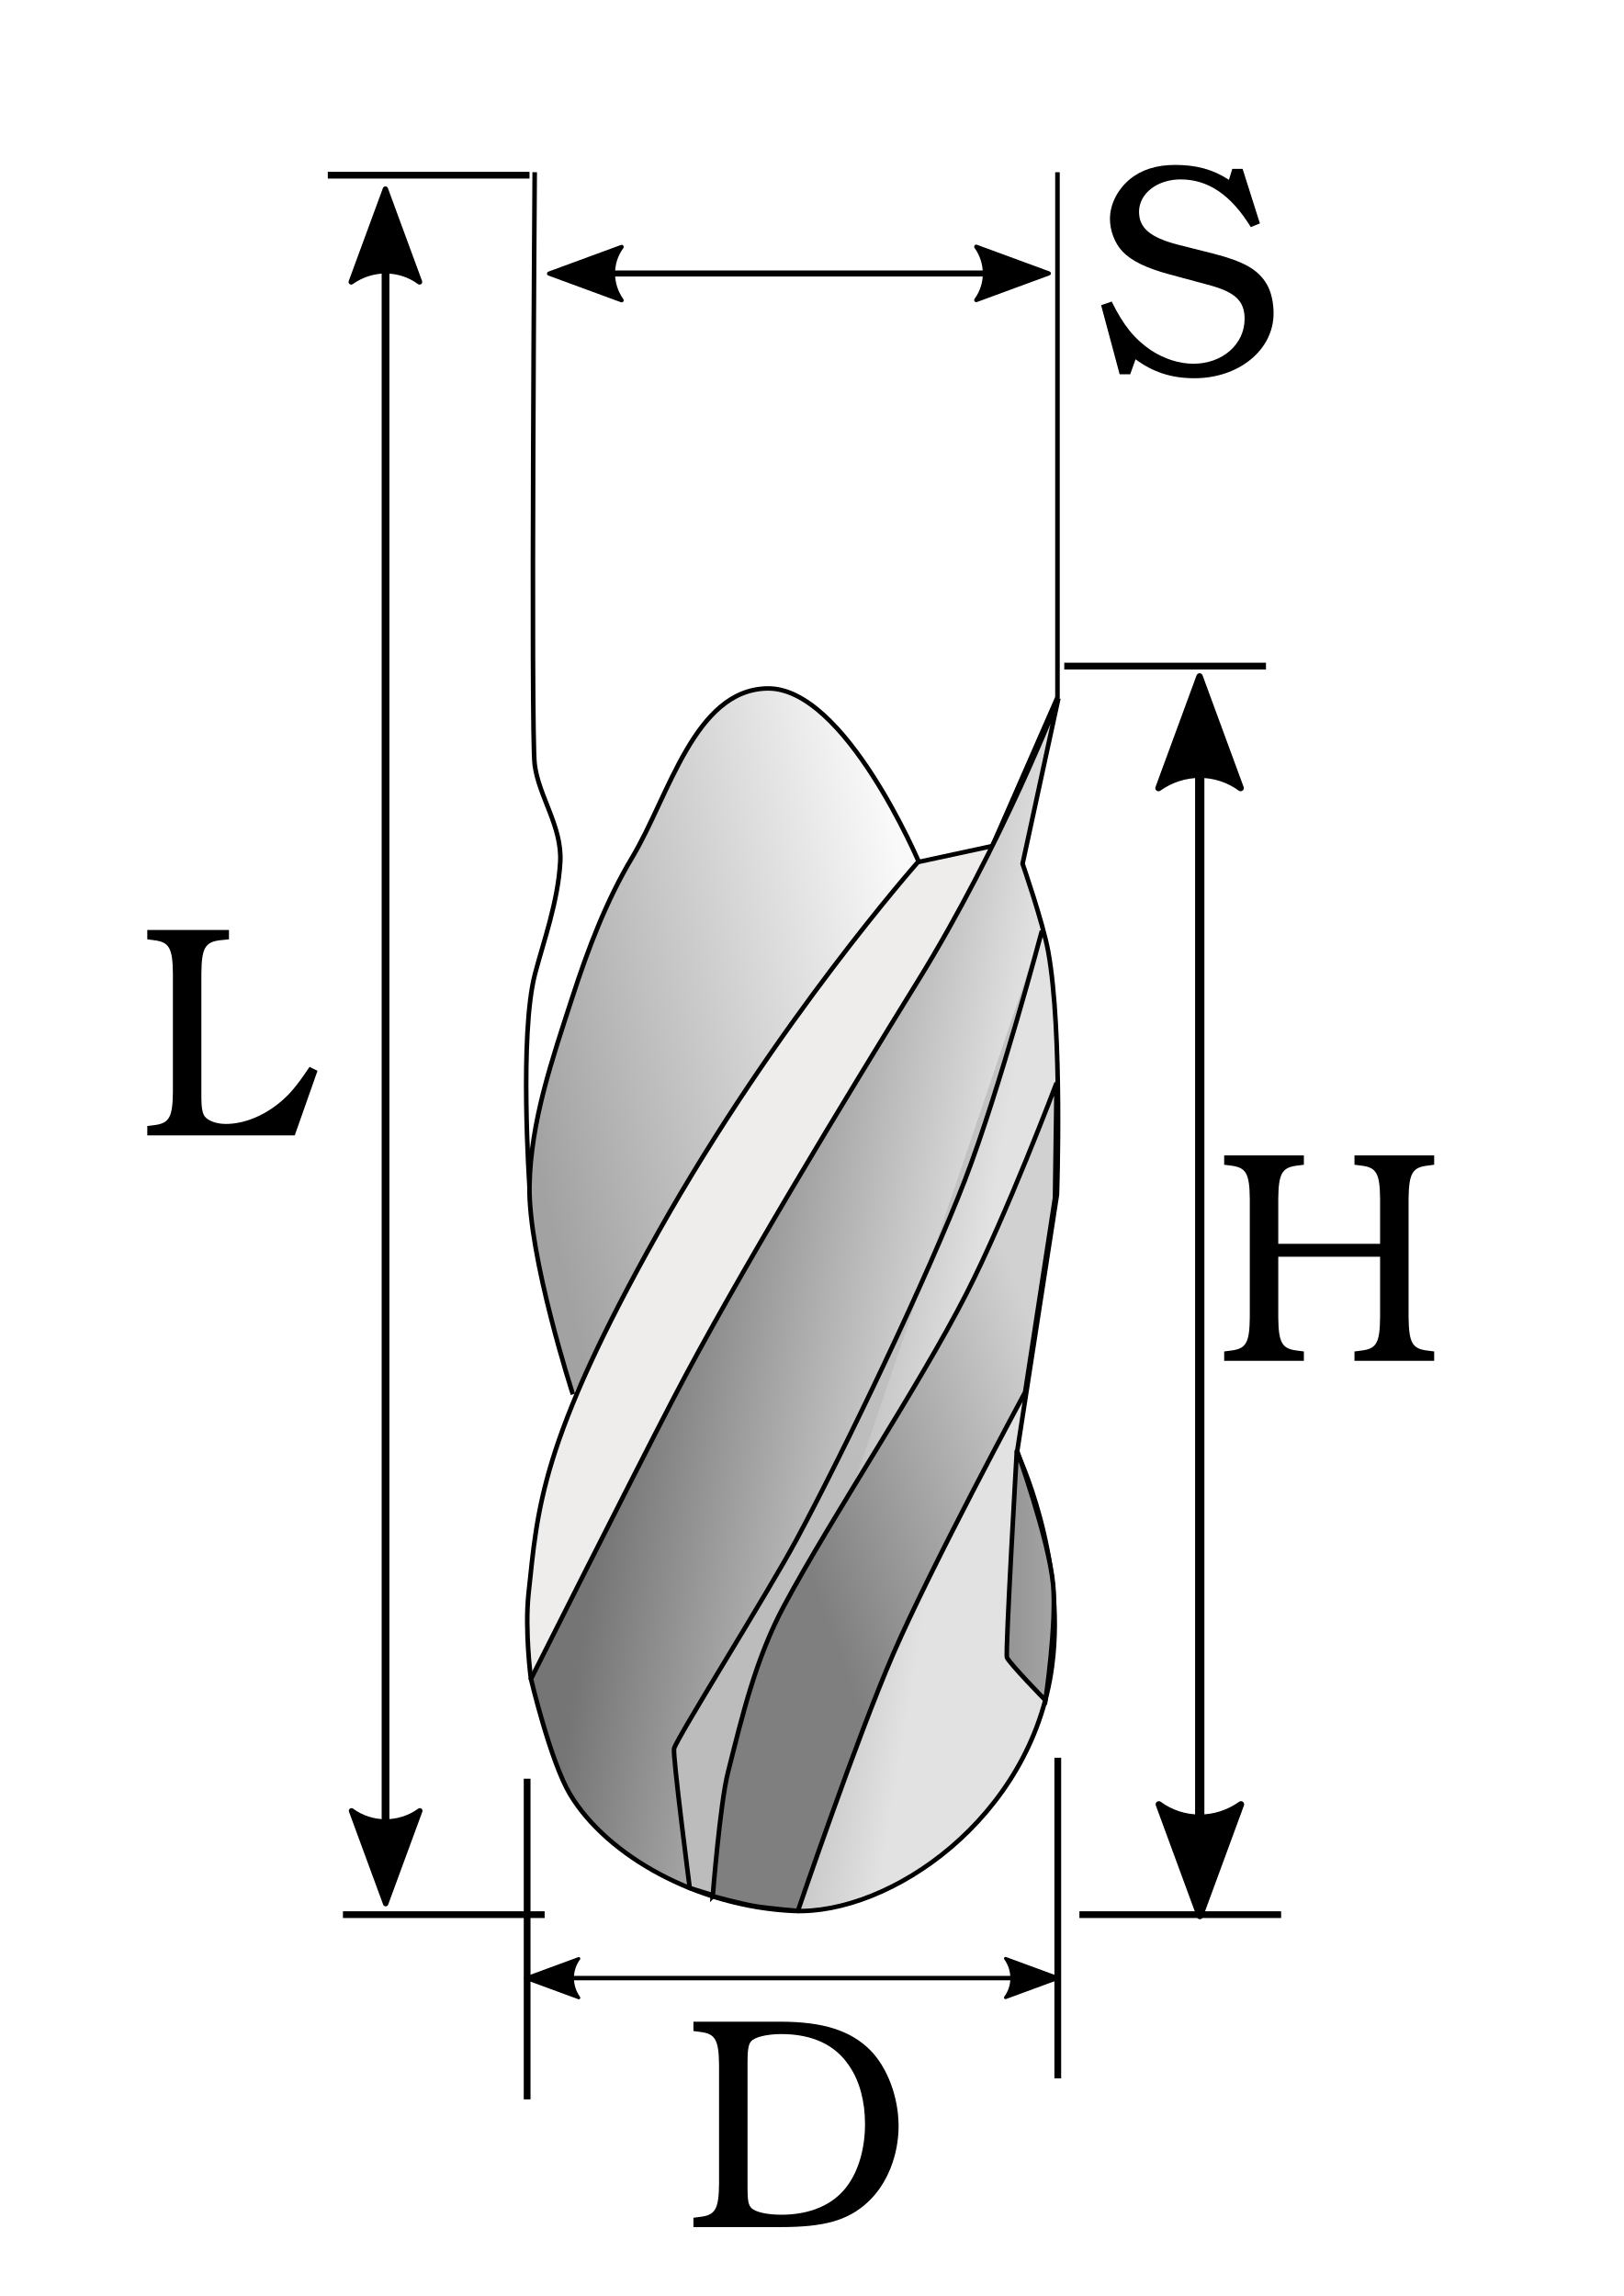
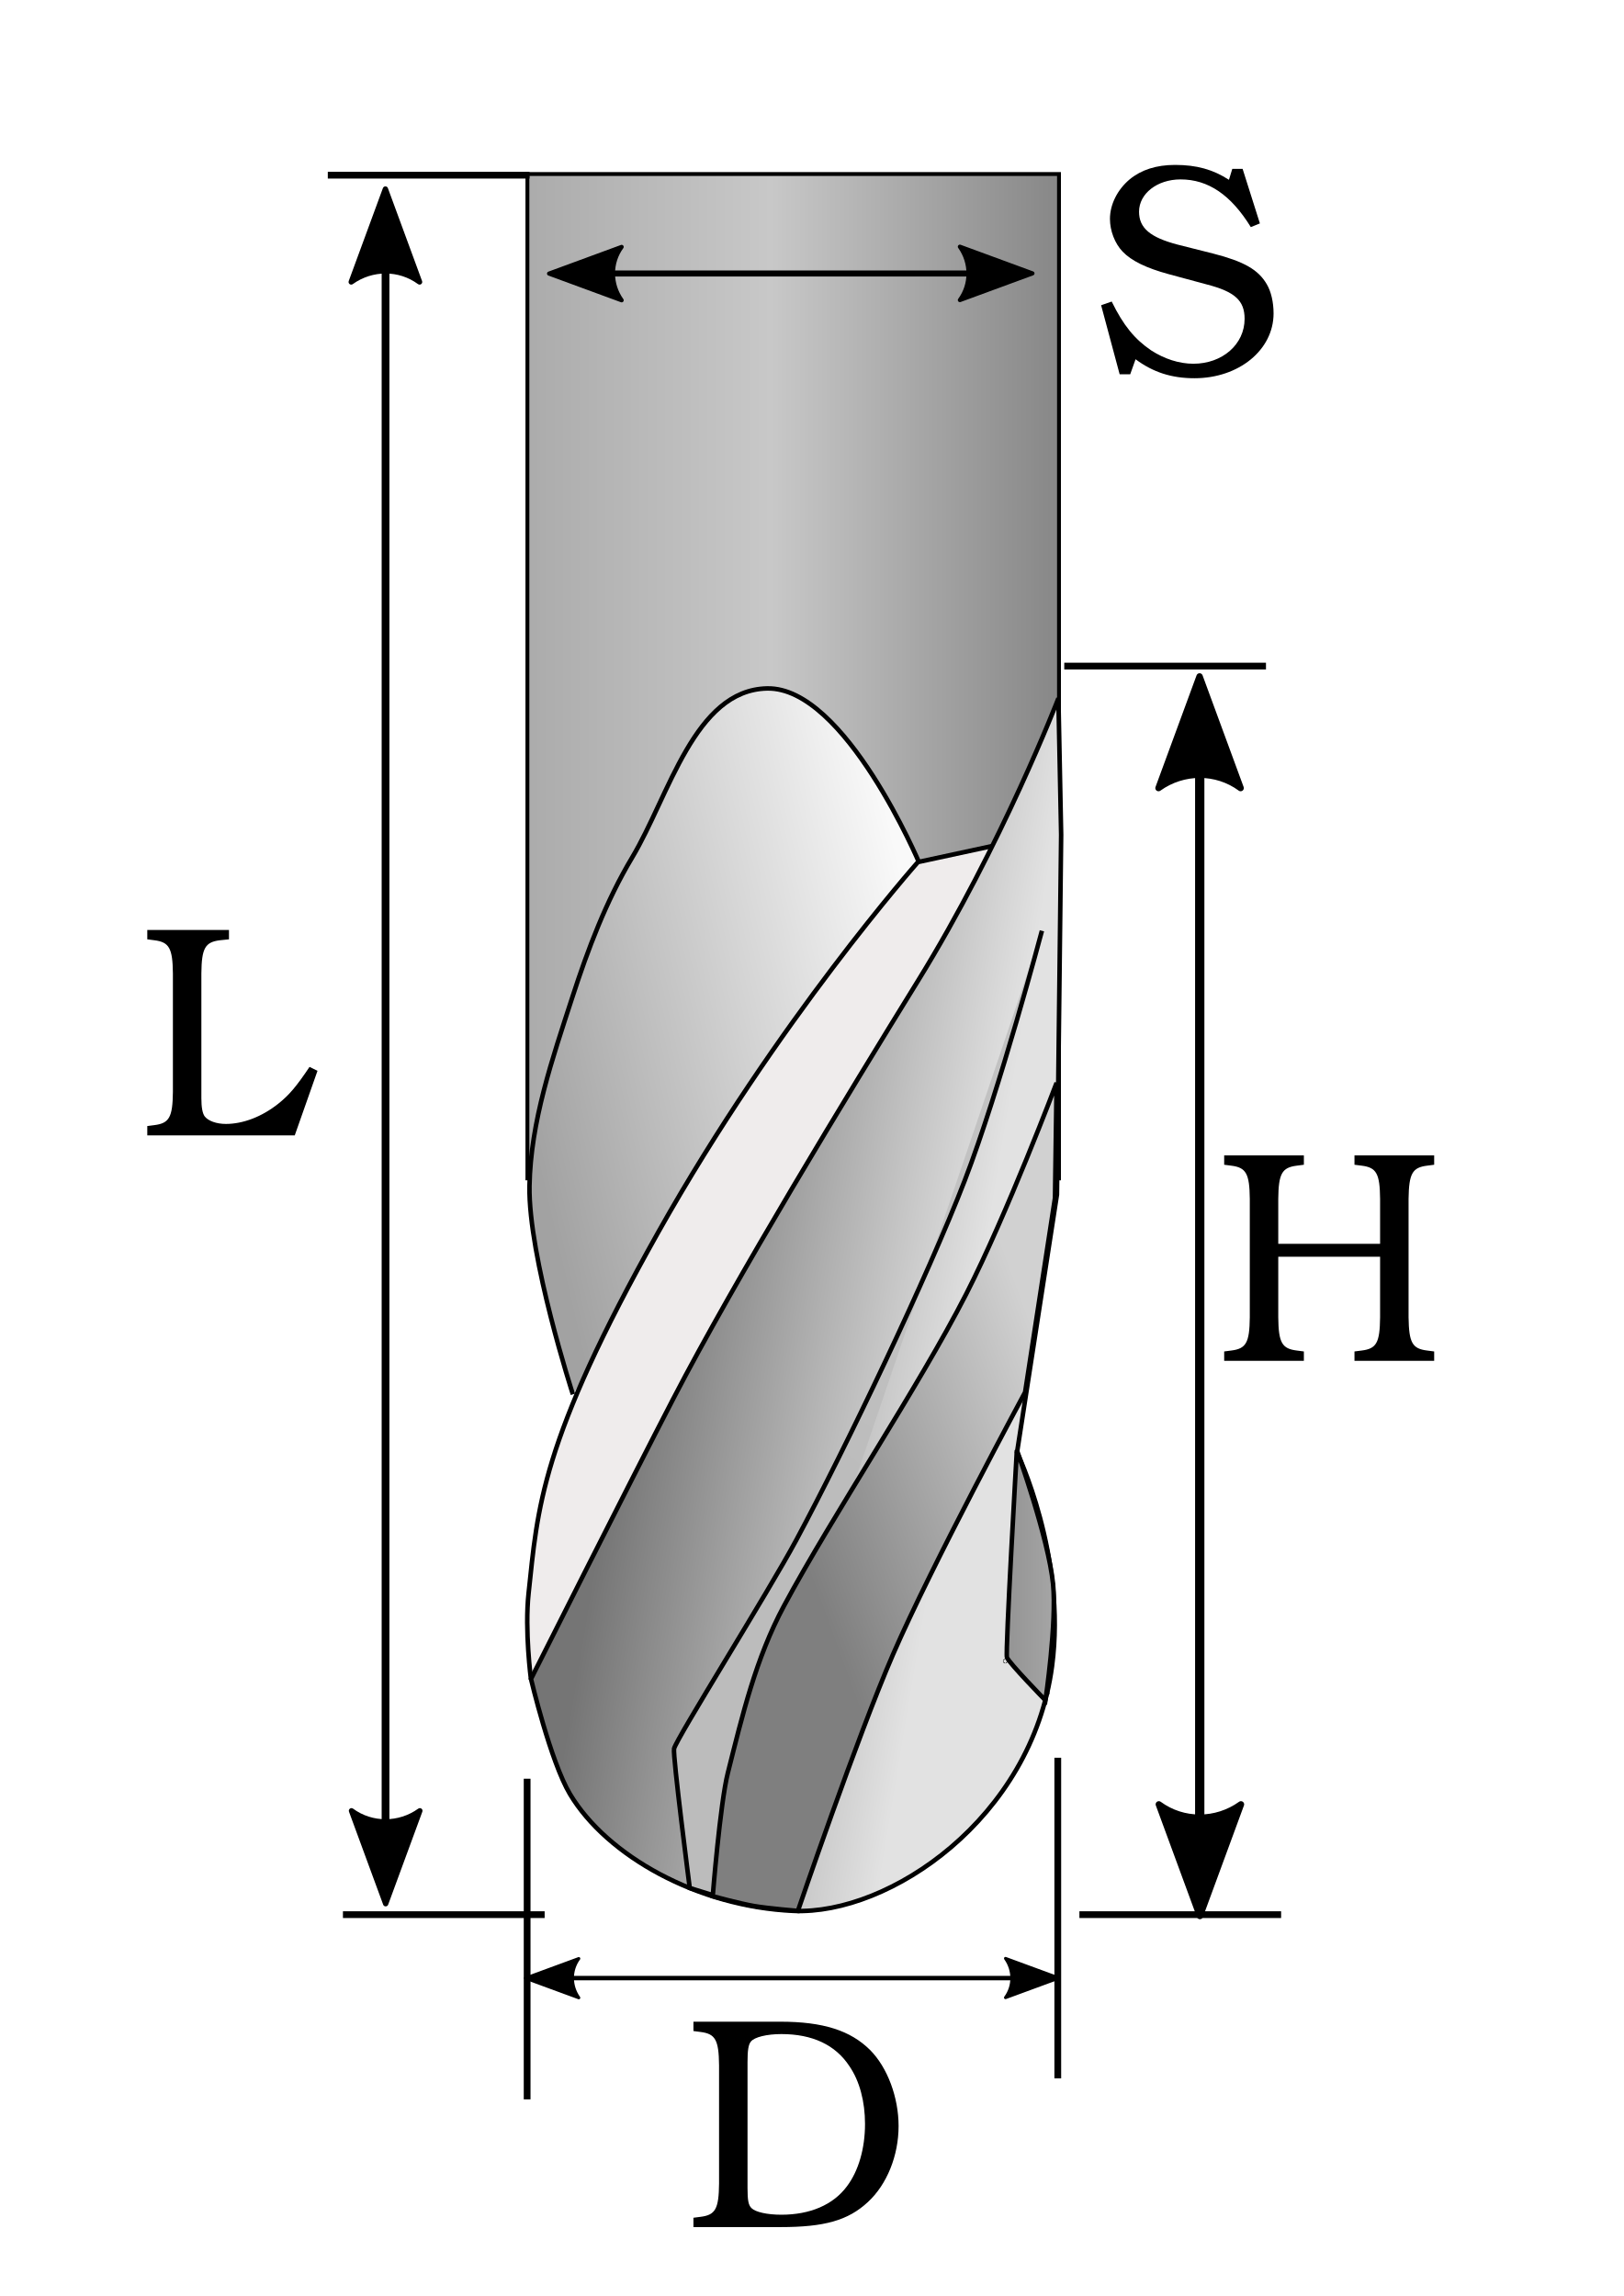
<svg xmlns="http://www.w3.org/2000/svg" xmlns:xlink="http://www.w3.org/1999/xlink" width="210mm" height="297mm" viewBox="0 0 210 297" version="1.1" id="svg5" xml:space="preserve">
  <defs id="defs2">
+     <linearGradient id="linearGradient12">
+       <stop style="stop-color:#ababab;stop-opacity:1;" offset="0" id="stop12" />
+       <stop style="stop-color:#c8c8c8;stop-opacity:1;" offset="0.461" id="stop14" />
+       <stop style="stop-color:#878787;stop-opacity:1;" offset="1" id="stop13" />
+     </linearGradient>
    <linearGradient id="linearGradient3234">
      <stop style="stop-color:#939393;stop-opacity:1;" offset="0" id="stop3230" />
      <stop style="stop-color:#a6a6a6;stop-opacity:1;" offset="1" id="stop3232" />
    </linearGradient>
    <linearGradient id="linearGradient3197">
      <stop style="stop-color:#c2c2c2;stop-opacity:1;" offset="0" id="stop3193" />
      <stop style="stop-color:#bcbcbc;stop-opacity:1;" offset="1" id="stop3195" />
    </linearGradient>
    <linearGradient id="linearGradient3164">
      <stop style="stop-color:#7f7f7f;stop-opacity:1;" offset="0" id="stop3160" />
      <stop style="stop-color:#d1d1d1;stop-opacity:1;" offset="1" id="stop3162" />
    </linearGradient>
    <linearGradient id="linearGradient2387">
      <stop style="stop-color:#757575;stop-opacity:1;" offset="0" id="stop2383" />
      <stop style="stop-color:#e2e2e2;stop-opacity:1;" offset="1" id="stop2385" />
    </linearGradient>
    <linearGradient id="linearGradient1597">
      <stop style="stop-color:#a2a2a2;stop-opacity:1;" offset="0" id="stop1593" />
      <stop style="stop-color:#f9f9f9;stop-opacity:1;" offset="1" id="stop1595" />
    </linearGradient>
-     <linearGradient xlink:href="#linearGradient1597" id="linearGradient1599" x1="87.436" y1="79.357" x2="111.229" y2="73.904" gradientUnits="userSpaceOnUse" gradientTransform="translate(3.269794)" />
-     <linearGradient xlink:href="#linearGradient2387" id="linearGradient2389" x1="96.293" y1="98.227" x2="115.444" y2="101.376" gradientUnits="userSpaceOnUse" gradientTransform="translate(3.269794)" />
-     <linearGradient xlink:href="#linearGradient3164" id="linearGradient3166" x1="105.298" y1="113.64" x2="121.385" y2="107.85" gradientUnits="userSpaceOnUse" gradientTransform="translate(3.269794)" />
-     <linearGradient xlink:href="#linearGradient3197" id="linearGradient3199" x1="114.565" y1="99.303" x2="106.6" y2="108.478" gradientUnits="userSpaceOnUse" gradientTransform="translate(3.269794)" />
-     <linearGradient xlink:href="#linearGradient3234" id="linearGradient3236" x1="117.317" y1="115.817" x2="120.314" y2="115.817" gradientUnits="userSpaceOnUse" gradientTransform="translate(3.269794)" />
+     <linearGradient xlink:href="#linearGradient1597" id="linearGradient1599" x1="87.436" y1="79.357" x2="111.229" y2="73.904" gradientUnits="userSpaceOnUse" gradientTransform="matrix(2.103935,0,0,2.076921,-118.5518,-31.78813)" />
+     <linearGradient xlink:href="#linearGradient2387" id="linearGradient2389" x1="96.293" y1="98.227" x2="115.444" y2="101.376" gradientUnits="userSpaceOnUse" gradientTransform="matrix(2.103935,0,0,2.076921,-118.5518,-31.78813)" />
+     <linearGradient xlink:href="#linearGradient3164" id="linearGradient3166" x1="105.298" y1="113.64" x2="121.385" y2="107.85" gradientUnits="userSpaceOnUse" gradientTransform="matrix(2.103935,0,0,2.076921,-118.5518,-31.78813)" />
+     <linearGradient xlink:href="#linearGradient3197" id="linearGradient3199" x1="114.565" y1="99.303" x2="106.6" y2="108.478" gradientUnits="userSpaceOnUse" gradientTransform="matrix(2.103935,0,0,2.076921,-118.5518,-31.78813)" />
+     <linearGradient xlink:href="#linearGradient3234" id="linearGradient3236" x1="117.317" y1="115.817" x2="120.314" y2="115.817" gradientUnits="userSpaceOnUse" gradientTransform="matrix(2.103935,0,0,2.076921,-118.5518,-31.78813)" />
    <marker style="overflow:visible" id="marker1181-3" refX="0" refY="0" orient="auto">
      <path transform="matrix(1.1,0,0,1.1,1.1,0)" d="M 8.719,4.034 -2.207,0.016 8.719,-4.002 c -1.745,2.372 -1.735,5.617 -6e-7,8.035 z" style="fill:#000000;fill-opacity:1;fill-rule:evenodd;stroke:#000000;stroke-width:0.625;stroke-linejoin:round;stroke-opacity:1" id="path1179-6" />
    </marker>
    <marker style="overflow:visible" id="marker1185-7" refX="0" refY="0" orient="auto">
      <path transform="matrix(-1.1,0,0,-1.1,-1.1,0)" d="M 8.719,4.034 -2.207,0.016 8.719,-4.002 c -1.745,2.372 -1.735,5.617 -6e-7,8.035 z" style="fill:#000000;fill-opacity:1;fill-rule:evenodd;stroke:#000000;stroke-width:0.625;stroke-linejoin:round;stroke-opacity:1" id="path1183-5" />
    </marker>
    <marker style="overflow:visible" id="marker1181-3-6" refX="0" refY="0" orient="auto">
      <path transform="matrix(1.1,0,0,1.1,1.1,0)" d="M 8.719,4.034 -2.207,0.016 8.719,-4.002 c -1.745,2.372 -1.735,5.617 -6e-7,8.035 z" style="fill:#000000;fill-opacity:1;fill-rule:evenodd;stroke:#000000;stroke-width:0.625;stroke-linejoin:round;stroke-opacity:1" id="path1179-6-7" />
    </marker>
    <marker style="overflow:visible" id="marker1185-7-5" refX="0" refY="0" orient="auto">
      <path transform="matrix(-1.1,0,0,-1.1,-1.1,0)" d="M 8.719,4.034 -2.207,0.016 8.719,-4.002 c -1.745,2.372 -1.735,5.617 -6e-7,8.035 z" style="fill:#000000;fill-opacity:1;fill-rule:evenodd;stroke:#000000;stroke-width:0.625;stroke-linejoin:round;stroke-opacity:1" id="path1183-5-3" />
    </marker>
    <marker style="overflow:visible" id="Arrow2Lstart-3" refX="0" refY="0" orient="auto">
      <path transform="matrix(1.1,0,0,1.1,1.1,0)" d="M 8.719,4.034 -2.207,0.016 8.719,-4.002 c -1.745,2.372 -1.735,5.617 -6e-7,8.035 z" style="fill:#000000;fill-opacity:1;fill-rule:evenodd;stroke:#000000;stroke-width:0.625;stroke-linejoin:round;stroke-opacity:1" id="path917-5" />
    </marker>
    <marker style="overflow:visible" id="Arrow2Lend-6" refX="0" refY="0" orient="auto">
      <path transform="matrix(-1.1,0,0,-1.1,-1.1,0)" d="M 8.719,4.034 -2.207,0.016 8.719,-4.002 c -1.745,2.372 -1.735,5.617 -6e-7,8.035 z" style="fill:#000000;fill-opacity:1;fill-rule:evenodd;stroke:#000000;stroke-width:0.625;stroke-linejoin:round;stroke-opacity:1" id="path920-2" />
    </marker>
    <marker style="overflow:visible" id="marker1181" refX="0" refY="0" orient="auto">
      <path transform="matrix(1.1,0,0,1.1,1.1,0)" d="M 8.719,4.034 -2.207,0.016 8.719,-4.002 c -1.745,2.372 -1.735,5.617 -6e-7,8.035 z" style="fill:#000000;fill-opacity:1;fill-rule:evenodd;stroke:#000000;stroke-width:0.625;stroke-linejoin:round;stroke-opacity:1" id="path1179" />
    </marker>
    <marker style="overflow:visible" id="marker1185" refX="0" refY="0" orient="auto">
      <path transform="matrix(-1.1,0,0,-1.1,-1.1,0)" d="M 8.719,4.034 -2.207,0.016 8.719,-4.002 c -1.745,2.372 -1.735,5.617 -6e-7,8.035 z" style="fill:#000000;fill-opacity:1;fill-rule:evenodd;stroke:#000000;stroke-width:0.625;stroke-linejoin:round;stroke-opacity:1" id="path1183" />
    </marker>
    <marker style="overflow:visible" id="marker1173" refX="0" refY="0" orient="auto">
      <path transform="matrix(1.1,0,0,1.1,1.1,0)" d="M 8.719,4.034 -2.207,0.016 8.719,-4.002 c -1.745,2.372 -1.735,5.617 -6e-7,8.035 z" style="fill:#000000;fill-opacity:1;fill-rule:evenodd;stroke:#000000;stroke-width:0.625;stroke-linejoin:round;stroke-opacity:1" id="path1171" />
    </marker>
    <marker style="overflow:visible" id="marker1177" refX="0" refY="0" orient="auto">
      <path transform="matrix(-1.1,0,0,-1.1,-1.1,0)" d="M 8.719,4.034 -2.207,0.016 8.719,-4.002 c -1.745,2.372 -1.735,5.617 -6e-7,8.035 z" style="fill:#000000;fill-opacity:1;fill-rule:evenodd;stroke:#000000;stroke-width:0.625;stroke-linejoin:round;stroke-opacity:1" id="path1175" />
    </marker>
    <marker style="overflow:visible" id="Arrow2Lstart" refX="0" refY="0" orient="auto">
      <path transform="matrix(1.1,0,0,1.1,1.1,0)" d="M 8.719,4.034 -2.207,0.016 8.719,-4.002 c -1.745,2.372 -1.735,5.617 -6e-7,8.035 z" style="fill:#000000;fill-opacity:1;fill-rule:evenodd;stroke:#000000;stroke-width:0.625;stroke-linejoin:round;stroke-opacity:1" id="path917" />
    </marker>
    <marker style="overflow:visible" id="Arrow2Lend" refX="0" refY="0" orient="auto">
      <path transform="matrix(-1.1,0,0,-1.1,-1.1,0)" d="M 8.719,4.034 -2.207,0.016 8.719,-4.002 c -1.745,2.372 -1.735,5.617 -6e-7,8.035 z" style="fill:#000000;fill-opacity:1;fill-rule:evenodd;stroke:#000000;stroke-width:0.625;stroke-linejoin:round;stroke-opacity:1" id="path920" />
    </marker>
+     <linearGradient xlink:href="#linearGradient12" id="linearGradient13" x1="69.705" y1="103.071" x2="134.928" y2="103.071" gradientUnits="userSpaceOnUse" />
  </defs>
  <g id="layer1">
    <g id="g547" transform="matrix(1.059526,0,0,1.059526,-5.995856,-17.14866)">
-       <g id="g8077" transform="matrix(2.103935,0,0,2.076921,-125.4313,-31.78813)">
-         <path style="fill:none;fill-opacity:1;stroke:#000000;stroke-width:0.265px;stroke-linecap:butt;stroke-linejoin:miter;stroke-opacity:1" d="m 93.027,92.836 c 0,0 -0.6,-8.914 0.32,-12.484 0.487,-1.892 1.335,-4.229 1.465,-6.583 0.115,-2.094 -1.248,-3.841 -1.482,-5.729 -0.234,-1.888 0,-34.819 0,-34.819 m 30.33,0 v 30.87 l -3.873,8.954" id="path2327" />
-         <path style="fill:url(#linearGradient1599);fill-opacity:1;stroke:#000000;stroke-width:0.265px;stroke-linecap:butt;stroke-linejoin:miter;stroke-opacity:1" d="m 95.546,105.062 c 0,0 -2.589,-8.081 -2.519,-12.253 0.063,-3.785 1.329,-7.476 2.484,-11.081 0.908,-2.834 1.96,-5.662 3.474,-8.225 2.145,-3.631 3.614,-9.849 7.83,-9.936 4.531,-0.094 8.852,10.319 8.852,10.319" id="path718" />
-         <path style="fill:#efecec;fill-opacity:1;stroke:#000000;stroke-width:0.265px;stroke-linecap:butt;stroke-linejoin:miter;stroke-opacity:1" d="m 93.114,121.818 c 0,0 -0.375,-2.854 -0.138,-5.073 0.53,-4.964 0.651,-8.842 7.539,-21.245 6.887,-12.403 15.05,-21.727 15.05,-21.727 l 4.456,-0.974" id="path716" />
-         <path style="fill:url(#linearGradient2389);fill-opacity:1;stroke:#000000;stroke-width:0.265px;stroke-linecap:butt;stroke-linejoin:miter;stroke-opacity:1" d="m 101.378,105.305 c -2.556,4.983 -8.264,16.488 -8.264,16.488 0,0 1.135,4.862 2.263,6.772 2.142,3.627 7.411,6.614 12.971,6.863 5.559,0.249 13.822,-5.453 14.996,-14.381 0.854,-6.498 -2.031,-12.569 -2.031,-12.569 l 2.317,-15.158 c 0,0 0.337,-9.604 -0.508,-14.298 -0.308,-1.71 -1.487,-5.148 -1.487,-5.148 l 2.079,-9.725 c 0,0 -3.268,8.603 -8.145,16.602 -4.12,6.757 -10.579,17.512 -14.191,24.554 z" id="path726" />
-         <path style="fill:url(#linearGradient3199);fill-opacity:1;stroke:#000000;stroke-width:0.265px;stroke-linecap:butt;stroke-linejoin:miter;stroke-opacity:1" d="m 122.758,77.813 c 0,0 -2.452,9.355 -4.476,14.674 -2.157,5.668 -6.932,15.777 -9.773,21.135 -1.638,3.09 -6.943,11.646 -7.093,12.266 -0.09,0.371 0.909,8.193 0.909,8.193 l 1.405,0.441" id="path728-3" />
-         <path style="fill:url(#linearGradient3236);fill-opacity:1;stroke:#000000;stroke-width:0.265px;stroke-linecap:butt;stroke-linejoin:miter;stroke-opacity:1" d="m 121.305,108.343 c 0,0 -0.679,11.906 -0.575,12.186 0.122,0.328 2.233,2.52 2.233,2.52 0,0 0.666,-4.566 0.442,-6.839 -0.266,-2.701 -2.1,-7.867 -2.1,-7.867 z" id="path732" />
-         <path style="fill:url(#linearGradient3166);fill-opacity:1;stroke:#000000;stroke-width:0.265px;stroke-linecap:butt;stroke-linejoin:miter;stroke-opacity:1" d="m 103.659,134.563 c 0,0 0.427,-5.441 0.877,-7.249 0.844,-3.394 1.619,-6.729 3.257,-9.819 2.841,-5.358 7.809,-12.856 10.573,-18.331 2.362,-4.68 5.243,-12.412 5.243,-12.412 l -0.092,6.766 -1.733,11.416 c 0,0 -5.403,10.133 -7.665,15.415 -2.077,4.851 -5.519,15.078 -5.519,15.078 0,0 -1.727,-0.144 -2.551,-0.289 -0.824,-0.145 -2.389,-0.576 -2.389,-0.576 z" id="path728" />
-         <circle id="path948" style="fill:#e33636;stroke:#000000;stroke-width:0.265" cx="120.631" cy="120.743" r="0" />
-         <circle id="path950" style="fill:#e33636;stroke:#000000;stroke-width:0.265" cx="123.087" cy="122.597" r="0" />
-       </g>
+       <rect style="fill:url(#linearGradient13);stroke-width:0.472;stroke:#000000;stroke-opacity:1;stroke-dasharray:none" id="rect11" width="64.89" height="122.622" x="70.038" y="37.431" ry="0" />
+       <path style="fill:url(#linearGradient1599);fill-opacity:1;stroke:#000000;stroke-width:0.553px;stroke-linecap:butt;stroke-linejoin:miter;stroke-opacity:1" d="m 75.591,186.418 c 0,0 -5.447,-16.783 -5.3,-25.449 0.134,-7.861 2.796,-15.528 5.226,-23.015 1.911,-5.886 4.124,-11.76 7.309,-17.082 4.512,-7.541 7.604,-20.455 16.475,-20.637 9.533,-0.196 18.625,21.431 18.625,21.431" id="path718" />
+       <path style="fill:#efecec;fill-opacity:1;stroke:#000000;stroke-width:0.553px;stroke-linecap:butt;stroke-linejoin:miter;stroke-opacity:1" d="m 70.475,221.218 c 0,0 -0.788,-5.927 -0.29,-10.536 1.114,-10.31 1.371,-18.364 15.861,-44.124 14.49,-25.76 31.664,-45.125 31.664,-45.125 l 9.376,-2.023" id="path716" />
+       <path style="fill:url(#linearGradient2389);fill-opacity:1;stroke:#000000;stroke-width:0.553px;stroke-linecap:butt;stroke-linejoin:miter;stroke-opacity:1" d="m 87.862,186.921 c -5.378,10.35 -17.386,34.244 -17.386,34.244 0,0 2.389,10.098 4.762,14.064 4.507,7.533 15.593,13.736 27.289,14.253 11.697,0.517 29.082,-11.325 31.55,-29.867 1.797,-13.496 -4.273,-26.104 -4.273,-26.104 l 4.875,-31.483 0.512,-43.92 -0.334,-16.665 c 0,0 -6.877,17.869 -17.138,34.482 -8.668,14.034 -22.258,36.371 -29.858,50.996 z" id="path726" />
+       <path style="fill:url(#linearGradient3199);fill-opacity:1;stroke:#000000;stroke-width:0.553px;stroke-linecap:butt;stroke-linejoin:miter;stroke-opacity:1" d="m 132.843,129.823 c 0,0 -5.159,19.431 -9.417,30.476 -4.538,11.772 -14.585,32.768 -20.561,43.896 -3.446,6.417 -14.608,24.188 -14.923,25.476 -0.189,0.771 1.913,17.017 1.913,17.017 l 2.955,0.916" id="path728-3" />
+       <path style="fill:url(#linearGradient3236);fill-opacity:1;stroke:#000000;stroke-width:0.553px;stroke-linecap:butt;stroke-linejoin:miter;stroke-opacity:1" d="m 129.786,193.232 c 0,0 -1.429,24.728 -1.21,25.309 0.256,0.68 4.698,5.235 4.698,5.235 0,0 1.401,-9.482 0.93,-14.204 -0.56,-5.61 -4.418,-16.34 -4.418,-16.34 z" id="path732" />
+       <path style="fill:url(#linearGradient3166);fill-opacity:1;stroke:#000000;stroke-width:0.553px;stroke-linecap:butt;stroke-linejoin:miter;stroke-opacity:1" d="m 92.66,247.69 c 0,0 0.899,-11.3 1.846,-15.056 1.776,-7.048 3.406,-13.976 6.852,-20.393 5.976,-11.128 16.429,-26.7 22.244,-38.071 4.97,-9.719 11.032,-25.778 11.032,-25.778 l -0.194,14.053 -3.647,23.71 c 0,0 -11.368,21.046 -16.127,32.016 -4.37,10.075 -11.612,31.315 -11.612,31.315 0,0 -3.633,-0.3 -5.368,-0.6 -1.734,-0.3 -5.026,-1.196 -5.026,-1.196 z" id="path728" />
+       <ellipse id="path948" style="fill:#e33636;stroke:#000000;stroke-width:0.553" cx="128.369" cy="218.986" rx="0.001" ry="0.001" />
+       <ellipse id="path950" style="fill:#e33636;stroke:#000000;stroke-width:0.553" cx="133.537" cy="222.837" rx="0.001" ry="0.001" />
      <path id="path4538-5" d="m 134.78,269.931 v -39.147" style="fill:none;stroke:#000000;stroke-width:0.824;stroke-linecap:butt;stroke-linejoin:miter;stroke-miterlimit:4;stroke-dasharray:none;stroke-opacity:1" />
-       <path id="path4542-3" d="M 73.662,49.575 H 132.706" style="fill:none;stroke:#000000;stroke-width:0.737;stroke-linecap:butt;stroke-linejoin:miter;stroke-miterlimit:4;stroke-dasharray:none;stroke-opacity:1;marker-start:url(#marker1181);marker-end:url(#marker1185)" />
+       <path id="path4542-3" d="M 73.662,49.575 H 130.708" style="fill:none;stroke:#000000;stroke-width:0.737;stroke-linecap:butt;stroke-linejoin:miter;stroke-miterlimit:4;stroke-dasharray:none;stroke-opacity:1;marker-start:url(#marker1181);marker-end:url(#marker1185)" />
      <path id="path4548" d="M 70.526,257.687 H 134.184" style="fill:none;stroke:#000000;stroke-width:0.541;stroke-linecap:butt;stroke-linejoin:miter;stroke-miterlimit:4;stroke-dasharray:none;stroke-opacity:1;marker-start:url(#marker1173);marker-end:url(#marker1177)" />
      <text transform="scale(0.9713161,1.029531)" id="shank_diameter" y="60.106" x="143.207" style="font-style:normal;font-variant:normal;font-weight:normal;font-stretch:normal;font-size:35.771px;line-height:1.25;font-family:'URW Bookman L';-inkscape-font-specification:'URW Bookman L, Normal';font-variant-ligatures:normal;font-variant-caps:normal;font-variant-numeric:normal;font-feature-settings:normal;text-align:start;letter-spacing:0px;word-spacing:0px;writing-mode:lr-tb;text-anchor:start;fill:#000000;fill-opacity:1;stroke:none;stroke-width:3.354" xml:space="preserve">
        <tspan style="font-style:normal;font-variant:normal;font-weight:normal;font-stretch:normal;font-size:35.771px;font-family:'URW Bookman L';-inkscape-font-specification:'URW Bookman L, Normal';font-variant-ligatures:normal;font-variant-caps:normal;font-variant-numeric:normal;font-feature-settings:normal;text-align:start;writing-mode:lr-tb;text-anchor:start;stroke-width:3.354" y="60.106" x="143.207" id="tspan5678">S</tspan>
      </text>
      <text transform="scale(0.9713161,1.029531)" id="diameter" y="279.824" x="91.863" style="font-style:normal;font-variant:normal;font-weight:normal;font-stretch:normal;font-size:35.771px;line-height:1.25;font-family:'URW Bookman L';-inkscape-font-specification:'URW Bookman L, Normal';font-variant-ligatures:normal;font-variant-caps:normal;font-variant-numeric:normal;font-feature-settings:normal;text-align:start;letter-spacing:0px;word-spacing:0px;writing-mode:lr-tb;text-anchor:start;fill:#000000;fill-opacity:1;stroke:none;stroke-width:3.354" xml:space="preserve">
        <tspan style="font-style:normal;font-variant:normal;font-weight:normal;font-stretch:normal;font-size:35.771px;font-family:'URW Bookman L';-inkscape-font-specification:'URW Bookman L, Normal';font-variant-ligatures:normal;font-variant-caps:normal;font-variant-numeric:normal;font-feature-settings:normal;text-align:start;writing-mode:lr-tb;text-anchor:start;stroke-width:3.354" y="279.824" x="91.863" id="tspan5690">D</tspan>
      </text>
      <text transform="scale(0.9713161,1.029531)" id="cutting_edge_height" y="177.095" x="158.564" style="font-style:normal;font-variant:normal;font-weight:normal;font-stretch:normal;font-size:35.771px;line-height:1.25;font-family:'URW Bookman L';-inkscape-font-specification:'URW Bookman L, Normal';font-variant-ligatures:normal;font-variant-caps:normal;font-variant-numeric:normal;font-feature-settings:normal;text-align:start;letter-spacing:0px;word-spacing:0px;writing-mode:lr-tb;text-anchor:start;fill:#000000;fill-opacity:1;stroke:none;stroke-width:3.354" xml:space="preserve">
        <tspan style="stroke-width:3.354" y="177.095" x="158.564" id="tspan10475">H</tspan>
        <tspan style="stroke-width:3.354" id="tspan895" y="221.808" x="158.564" />
      </text>
      <path id="path4538-8" d="m 70.005,272.492 v -39.147" style="fill:none;stroke:#000000;stroke-width:0.824;stroke-linecap:butt;stroke-linejoin:miter;stroke-miterlimit:4;stroke-dasharray:none;stroke-opacity:1" />
      <path id="path897-5" d="M 152.108,100.275 V 248.6" style="fill:none;stroke:#000000;stroke-width:1.134;stroke-linecap:butt;stroke-linejoin:miter;stroke-miterlimit:4;stroke-dasharray:none;stroke-opacity:1;marker-start:url(#Arrow2Lstart);marker-end:url(#Arrow2Lend)" />
      <path id="path1187-6" d="m 135.572,97.507 h 24.622" style="fill:none;stroke:#000000;stroke-width:0.824;stroke-linecap:butt;stroke-linejoin:miter;stroke-miterlimit:4;stroke-dasharray:none;stroke-opacity:1" />
      <path id="path1189" d="m 137.42,249.941 h 24.622" style="fill:none;stroke:#000000;stroke-width:0.824;stroke-linecap:butt;stroke-linejoin:miter;stroke-miterlimit:4;stroke-dasharray:none;stroke-opacity:1" />
      <text transform="scale(0.9713161,1.029531)" id="length" y="150.364" x="23.227" style="font-style:normal;font-variant:normal;font-weight:normal;font-stretch:normal;font-size:35.771px;line-height:1.25;font-family:'URW Bookman L';-inkscape-font-specification:'URW Bookman L, Normal';font-variant-ligatures:normal;font-variant-caps:normal;font-variant-numeric:normal;font-feature-settings:normal;text-align:start;letter-spacing:0px;word-spacing:0px;writing-mode:lr-tb;text-anchor:start;fill:#000000;fill-opacity:1;stroke:none;stroke-width:3.354" xml:space="preserve">L</text>
      <path id="path543" d="M 52.72,40.517 V 247.353" style="fill:none;stroke:#000000;stroke-width:0.944;stroke-linecap:butt;stroke-linejoin:miter;stroke-miterlimit:4;stroke-dasharray:none;stroke-opacity:1;marker-start:url(#Arrow2Lstart);marker-end:url(#Arrow2Lend)" />
      <path id="path545" d="m 45.673,37.574 h 24.622" style="fill:none;stroke:#000000;stroke-width:0.824;stroke-linecap:butt;stroke-linejoin:miter;stroke-miterlimit:4;stroke-dasharray:none;stroke-opacity:1" />
      <path id="path547" d="m 47.521,249.941 h 24.622" style="fill:none;stroke:#000000;stroke-width:0.824;stroke-linecap:butt;stroke-linejoin:miter;stroke-miterlimit:4;stroke-dasharray:none;stroke-opacity:1" />
    </g>
  </g>
</svg>
